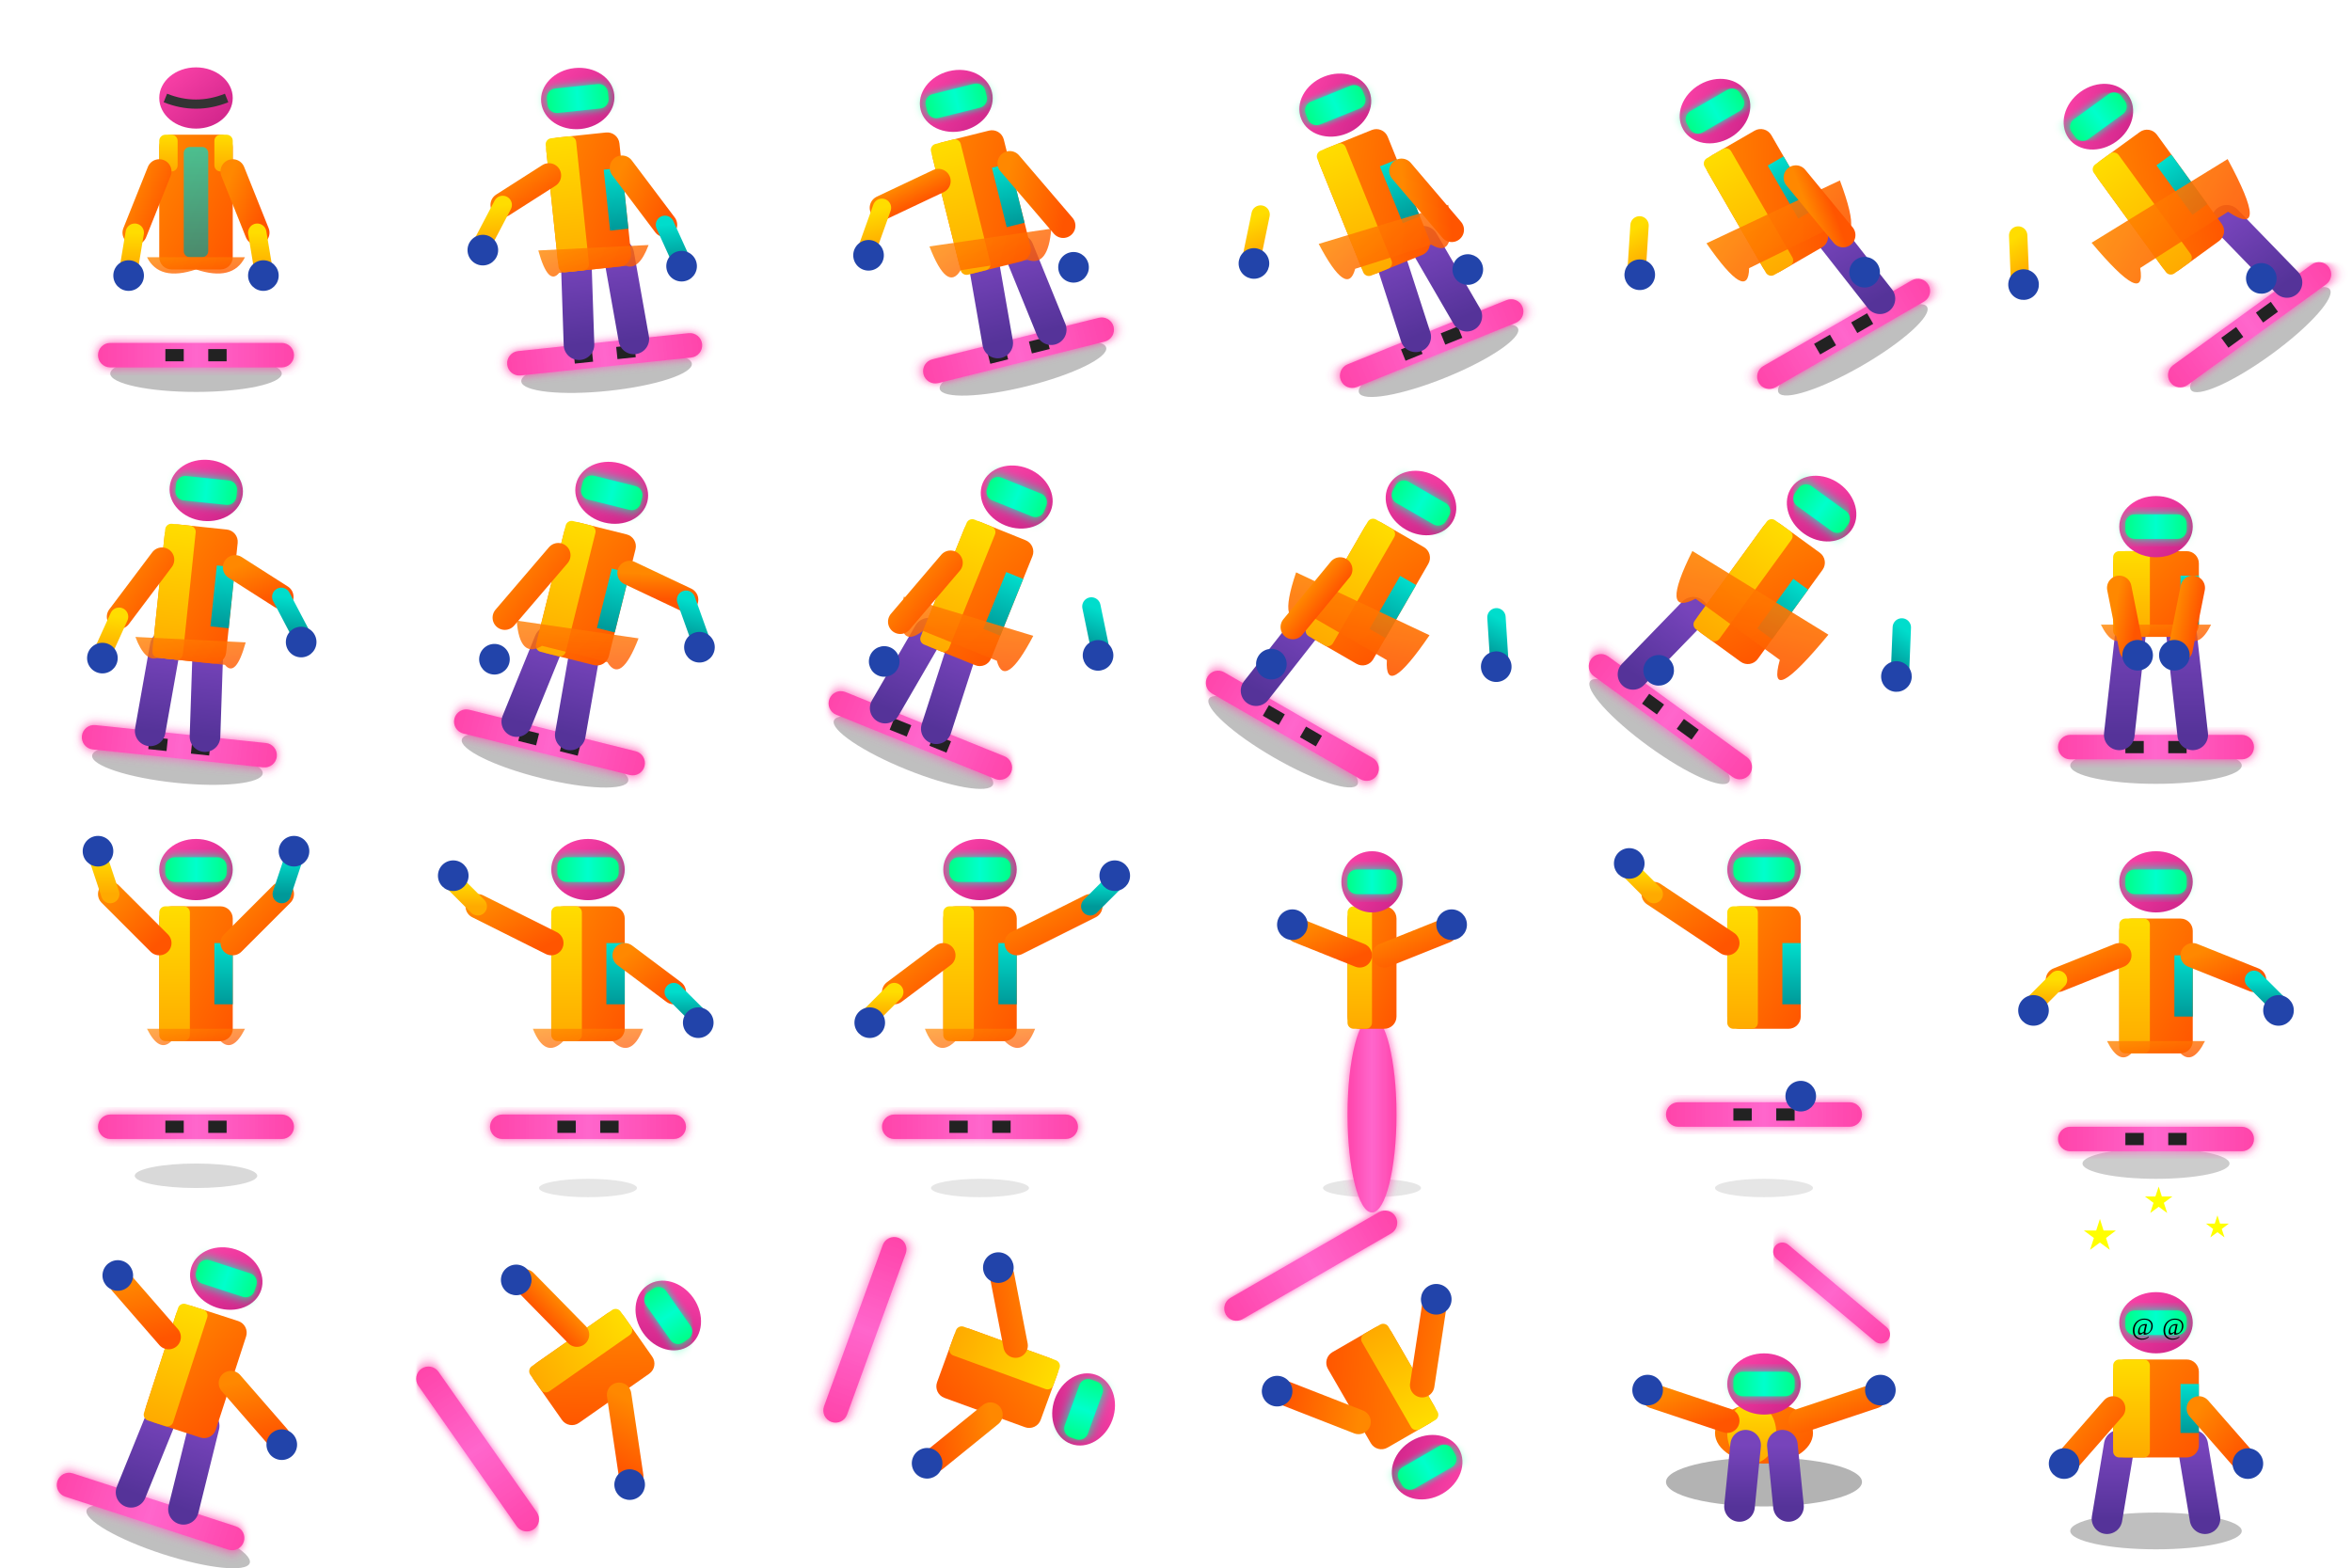
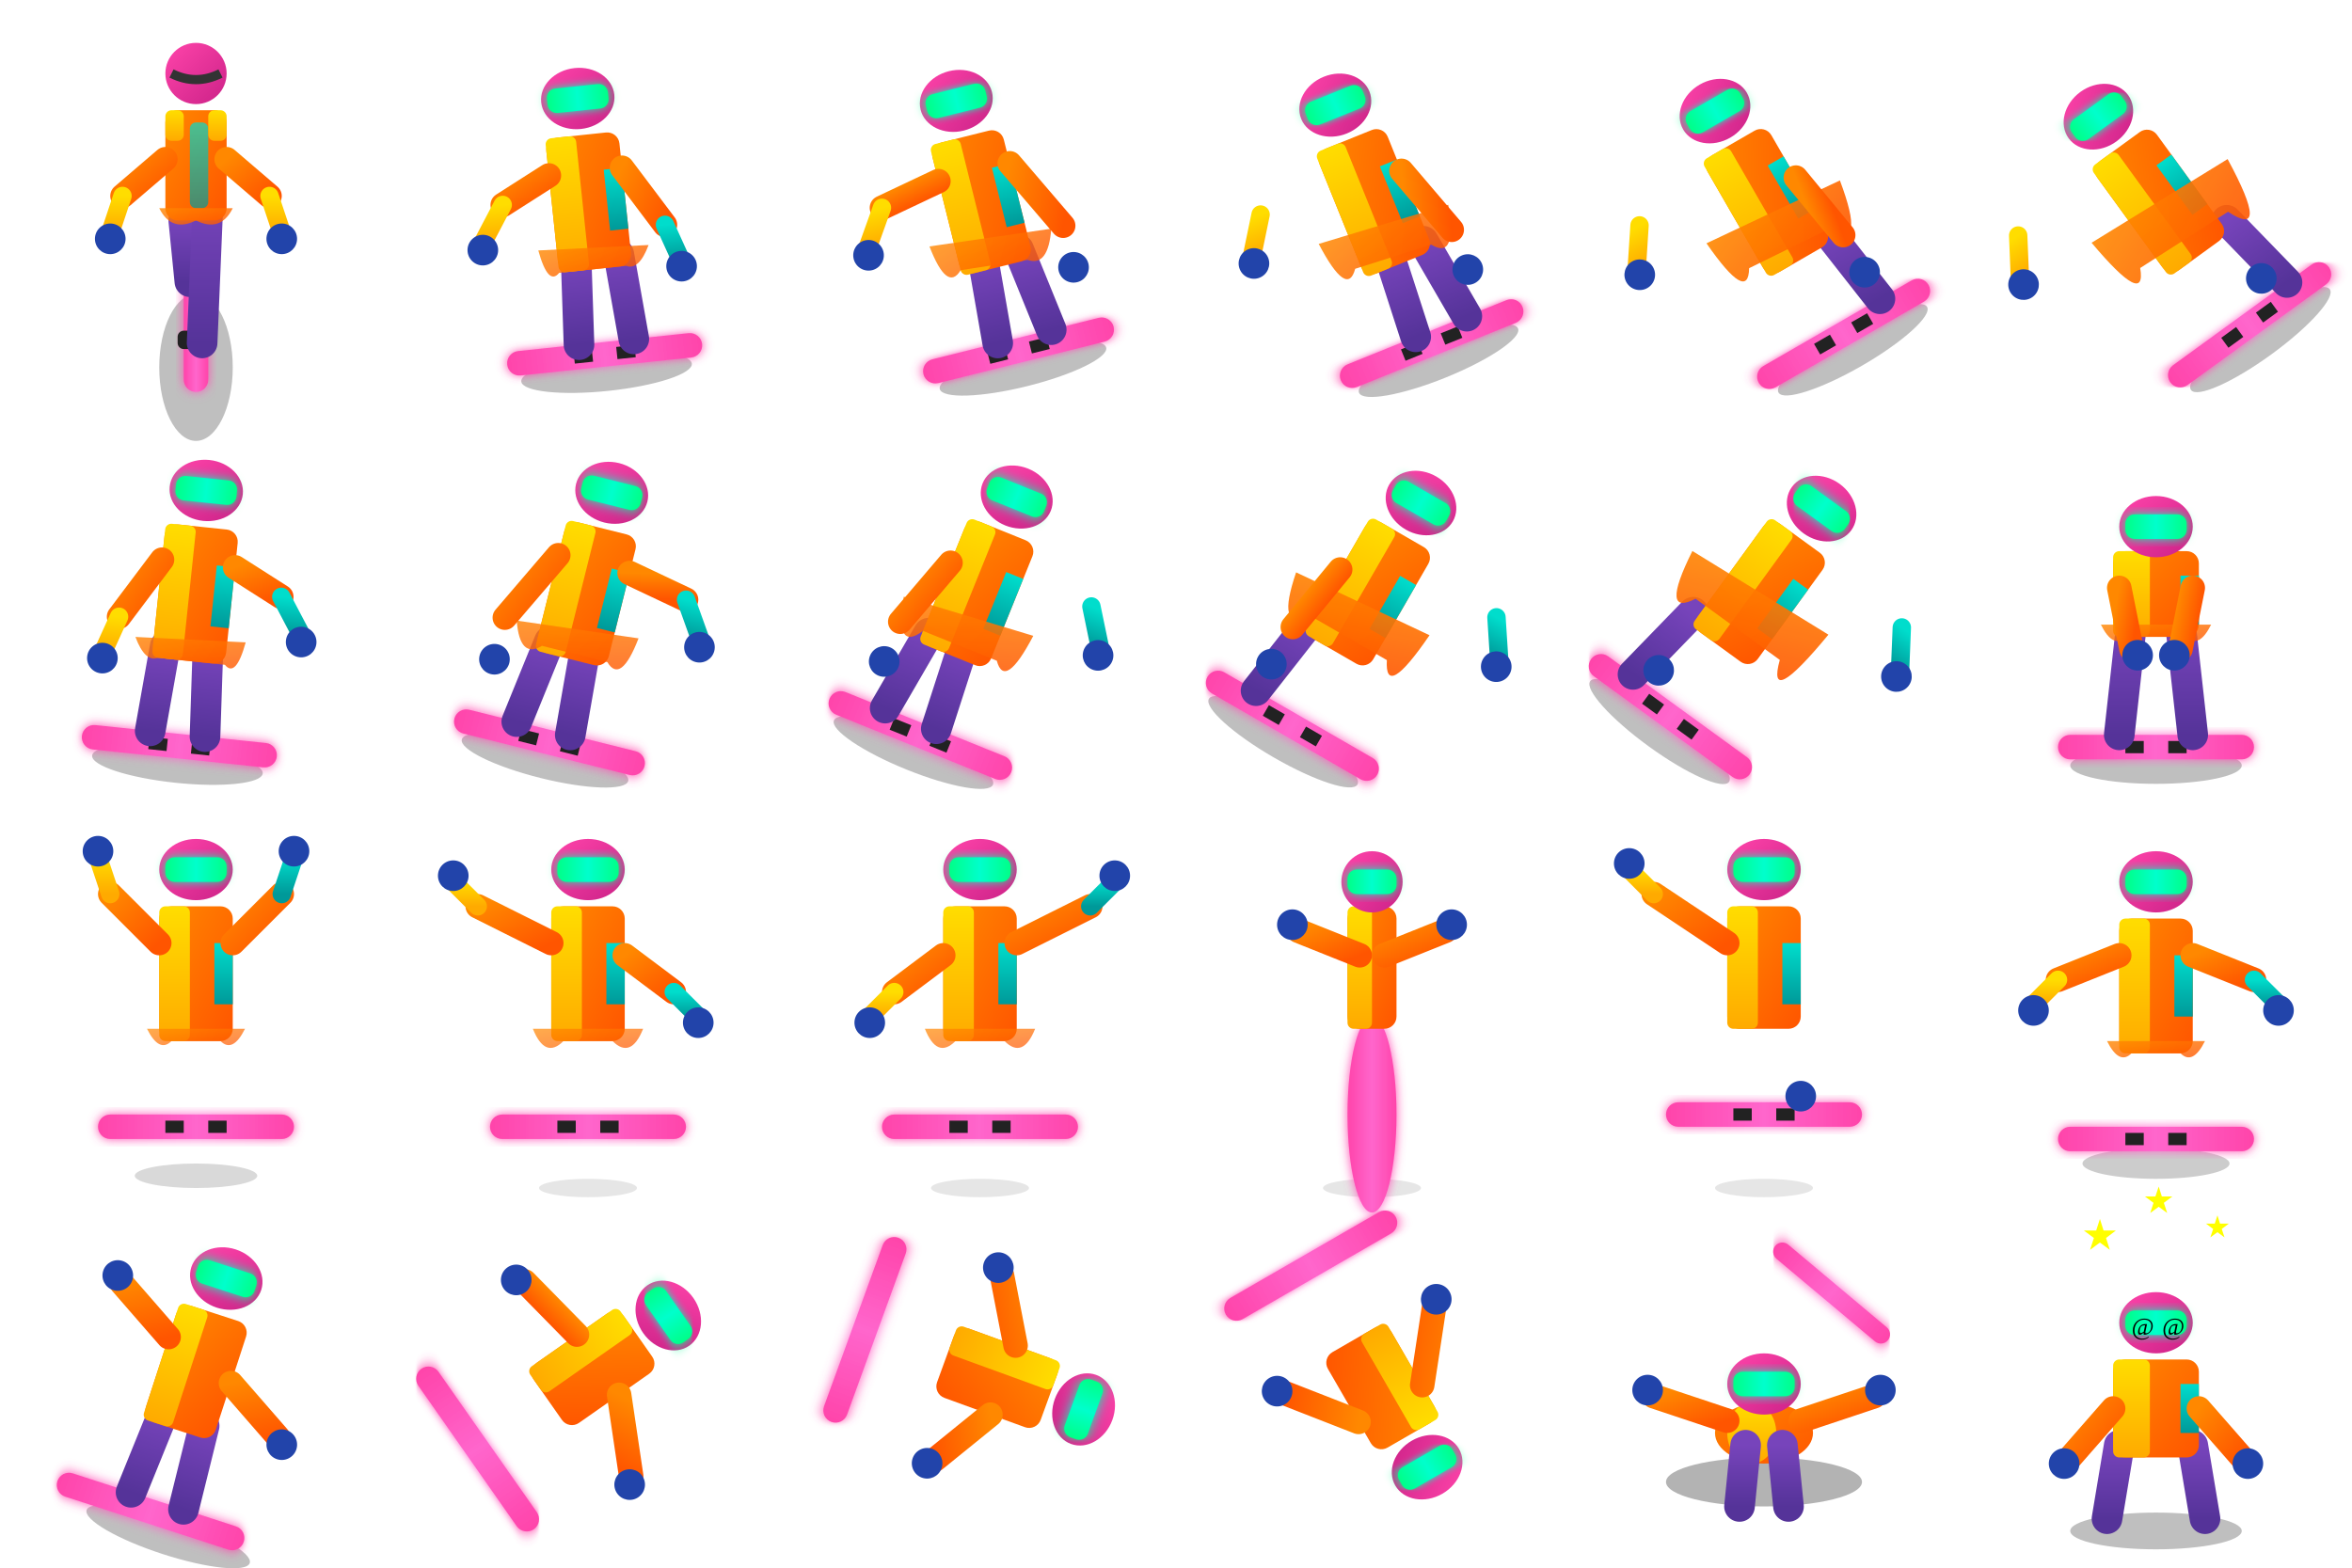
<svg xmlns="http://www.w3.org/2000/svg" width="384" height="256" viewBox="0 0 384 256">
  <defs>
    <linearGradient id="jacketMain" x1="0%" y1="0%" x2="100%" y2="100%">
      <stop offset="0%" style="stop-color:#ff8800" />
      <stop offset="100%" style="stop-color:#ff5500" />
    </linearGradient>
    <linearGradient id="jacketYellow" x1="0%" y1="0%" x2="0%" y2="100%">
      <stop offset="0%" style="stop-color:#ffdd00" />
      <stop offset="100%" style="stop-color:#ffaa00" />
    </linearGradient>
    <linearGradient id="jacketTeal" x1="0%" y1="0%" x2="0%" y2="100%">
      <stop offset="0%" style="stop-color:#00ddcc" />
      <stop offset="100%" style="stop-color:#009999" />
    </linearGradient>
    <linearGradient id="pantsGrad" x1="0%" y1="0%" x2="0%" y2="100%">
      <stop offset="0%" style="stop-color:#7744bb" />
      <stop offset="100%" style="stop-color:#553399" />
    </linearGradient>
    <linearGradient id="helmetGrad" x1="0%" y1="0%" x2="100%" y2="100%">
      <stop offset="0%" style="stop-color:#ff44aa" />
      <stop offset="100%" style="stop-color:#cc2288" />
    </linearGradient>
    <linearGradient id="goggleGrad" x1="0%" y1="0%" x2="100%" y2="0%">
      <stop offset="0%" style="stop-color:#00ff88" />
      <stop offset="50%" style="stop-color:#00ffcc" />
      <stop offset="100%" style="stop-color:#00ff88" />
    </linearGradient>
    <linearGradient id="boardGrad" x1="0%" y1="0%" x2="100%" y2="0%">
      <stop offset="0%" style="stop-color:#ff44aa" />
      <stop offset="50%" style="stop-color:#ff66cc" />
      <stop offset="100%" style="stop-color:#ff44aa" />
    </linearGradient>
    <filter id="glow" x="-30%" y="-30%" width="160%" height="160%">
      <feGaussianBlur stdDeviation="0.8" result="coloredBlur" />
      <feMerge>
        <feMergeNode in="coloredBlur" />
        <feMergeNode in="SourceGraphic" />
      </feMerge>
    </filter>
  </defs>
  <g transform="translate(32, 32)">
-     <ellipse cx="0" cy="29" rx="14" ry="3" fill="rgba(0,0,0,0.25)" />
-     <rect x="-16" y="24" width="32" height="4" rx="2" fill="url(#boardGrad)" filter="url(#glow)" />
-     <rect x="-5" y="25" width="3" height="2" fill="#222" />
-     <rect x="2" y="25" width="3" height="2" fill="#222" />
-     <path d="M-4,10 L-4,24" stroke="url(#pantsGrad)" stroke-width="5" stroke-linecap="round" />
-     <path d="M4,10 L4,24" stroke="url(#pantsGrad)" stroke-width="5" stroke-linecap="round" />
-     <rect x="-6" y="-10" width="12" height="22" rx="2" fill="url(#jacketMain)" />
-     <rect x="-2" y="-8" width="4" height="18" rx="1" fill="url(#jacketTeal)" opacity="0.7" />
-     <rect x="-6" y="-10" width="3" height="6" rx="1" fill="url(#jacketYellow)" />
-     <rect x="3" y="-10" width="3" height="6" rx="1" fill="url(#jacketYellow)" />
-     <path d="M-8,10 Q-6,14 0,12 Q6,14 8,10" fill="url(#jacketMain)" opacity="0.8" />
-     <path d="M-6,-4 L-10,6" stroke="url(#jacketMain)" stroke-width="4" stroke-linecap="round" />
-     <path d="M-10,6 L-11,12" stroke="url(#jacketYellow)" stroke-width="3" stroke-linecap="round" />
-     <circle cx="-11" cy="13" r="2.5" fill="#2244aa" />
-     <path d="M6,-4 L10,6" stroke="url(#jacketMain)" stroke-width="4" stroke-linecap="round" />
-     <path d="M10,6 L11,12" stroke="url(#jacketYellow)" stroke-width="3" stroke-linecap="round" />
-     <circle cx="11" cy="13" r="2.5" fill="#2244aa" />
-     <ellipse cx="0" cy="-16" rx="6" ry="5" fill="url(#helmetGrad)" />
-     <path d="M-5,-16 Q0,-14 5,-16" stroke="#333" stroke-width="1.5" fill="none" />
+     <ellipse cx="0" cy="28" rx="6" ry="12" fill="rgba(0,0,0,0.25)" />
+     <rect x="-2" y="8" width="4" height="24" rx="2" fill="url(#boardGrad)" filter="url(#glow)" />
+     <rect x="-3" y="12" width="6" height="3" rx="1" fill="#222" />
+     <rect x="-3" y="22" width="6" height="3" rx="1" fill="#222" />
+     <path d="M-2,4 L-1,14" stroke="url(#pantsGrad)" stroke-width="5" stroke-linecap="round" />
+     <path d="M2,0 L1,24" stroke="url(#pantsGrad)" stroke-width="5" stroke-linecap="round" />
+     <rect x="-5" y="-14" width="10" height="18" rx="2" fill="url(#jacketMain)" />
+     <rect x="-1" y="-12" width="3" height="14" rx="1" fill="url(#jacketTeal)" opacity="0.7" />
+     <rect x="-5" y="-14" width="3" height="5" rx="1" fill="url(#jacketYellow)" />
+     <rect x="2" y="-14" width="3" height="5" rx="1" fill="url(#jacketYellow)" />
+     <path d="M-6,2 Q-4,6 0,4 Q4,6 6,2" fill="url(#jacketMain)" opacity="0.8" />
+     <path d="M-5,-6 L-12,0" stroke="url(#jacketMain)" stroke-width="4" stroke-linecap="round" />
+     <path d="M-12,0 L-14,6" stroke="url(#jacketYellow)" stroke-width="3" stroke-linecap="round" />
+     <circle cx="-14" cy="7" r="2.5" fill="#2244aa" />
+     <path d="M5,-6 L12,0" stroke="url(#jacketMain)" stroke-width="4" stroke-linecap="round" />
+     <path d="M12,0 L14,6" stroke="url(#jacketYellow)" stroke-width="3" stroke-linecap="round" />
+     <circle cx="14" cy="7" r="2.5" fill="#2244aa" />
+     <ellipse cx="0" cy="-20" rx="5" ry="5" fill="url(#helmetGrad)" />
+     <path d="M-4,-20 Q0,-18 4,-20" stroke="#333" stroke-width="1.5" fill="none" />
  </g>
  <g transform="translate(96, 32) rotate(-6)">
    <ellipse cx="0" cy="29" rx="14" ry="3" fill="rgba(0,0,0,0.25)" />
    <rect x="-16" y="24" width="32" height="4" rx="2" fill="url(#boardGrad)" filter="url(#glow)" />
    <rect x="-5" y="25" width="3" height="2" fill="#222" />
    <rect x="2" y="25" width="3" height="2" fill="#222" />
    <path d="M-3,10 L-4,24" stroke="url(#pantsGrad)" stroke-width="5" stroke-linecap="round" />
    <path d="M4,10 L5,24" stroke="url(#pantsGrad)" stroke-width="5" stroke-linecap="round" />
    <rect x="-6" y="-10" width="12" height="22" rx="2" fill="url(#jacketMain)" />
    <rect x="-6" y="-10" width="5" height="22" rx="1" fill="url(#jacketYellow)" />
    <rect x="3" y="-4" width="3" height="10" fill="url(#jacketTeal)" />
    <path d="M-9,8 Q-8,14 -6,12 L5,12 Q7,13 9,9" fill="url(#jacketMain)" opacity="0.8" />
    <path d="M-6,-4 L-14,0" stroke="url(#jacketMain)" stroke-width="4" stroke-linecap="round" />
    <path d="M-14,0 L-18,6" stroke="url(#jacketYellow)" stroke-width="3" stroke-linecap="round" />
    <circle cx="-18" cy="7" r="2.5" fill="#2244aa" />
    <path d="M6,-4 L12,6" stroke="url(#jacketMain)" stroke-width="4" stroke-linecap="round" />
    <path d="M12,6 L14,12" stroke="url(#jacketTeal)" stroke-width="3" stroke-linecap="round" />
    <circle cx="14" cy="13" r="2.5" fill="#2244aa" />
    <ellipse cx="0" cy="-16" rx="6" ry="5" fill="url(#helmetGrad)" />
    <rect x="-5" y="-18" width="10" height="4" rx="1.5" fill="url(#goggleGrad)" filter="url(#glow)" />
  </g>
  <g transform="translate(160, 32) rotate(-14)">
    <ellipse cx="0" cy="29" rx="14" ry="3" fill="rgba(0,0,0,0.25)" />
    <rect x="-16" y="24" width="32" height="4" rx="2" fill="url(#boardGrad)" filter="url(#glow)" />
    <rect x="-5" y="25" width="3" height="2" fill="#222" />
    <rect x="2" y="25" width="3" height="2" fill="#222" />
    <path d="M-2,10 L-3,24" stroke="url(#pantsGrad)" stroke-width="5" stroke-linecap="round" />
    <path d="M4,10 L6,24" stroke="url(#pantsGrad)" stroke-width="5" stroke-linecap="round" />
    <rect x="-6" y="-10" width="12" height="22" rx="2" fill="url(#jacketMain)" />
    <rect x="-6" y="-10" width="5" height="22" rx="1" fill="url(#jacketYellow)" />
    <rect x="3" y="-4" width="3" height="10" fill="url(#jacketTeal)" />
    <path d="M-10,6 Q-9,14 -6,11 L5,12 Q8,14 10,8" fill="url(#jacketMain)" opacity="0.8" />
    <path d="M-6,-4 L-16,-2" stroke="url(#jacketMain)" stroke-width="4" stroke-linecap="round" />
    <path d="M-16,-2 L-20,4" stroke="url(#jacketYellow)" stroke-width="3" stroke-linecap="round" />
    <circle cx="-20" cy="5" r="2.5" fill="#2244aa" />
    <path d="M6,-4 L12,8" stroke="url(#jacketMain)" stroke-width="4" stroke-linecap="round" />
    <path d="M12,8 L12,14" stroke="url(#jacketTeal)" stroke-width="3" stroke-linecap="round" />
    <circle cx="12" cy="15" r="2.5" fill="#2244aa" />
    <ellipse cx="0" cy="-16" rx="6" ry="5" fill="url(#helmetGrad)" />
    <rect x="-5" y="-18" width="10" height="4" rx="1.5" fill="url(#goggleGrad)" filter="url(#glow)" />
  </g>
  <g transform="translate(224, 32) rotate(-22)">
    <ellipse cx="0" cy="29" rx="14" ry="3" fill="rgba(0,0,0,0.25)" />
    <rect x="-16" y="24" width="32" height="4" rx="2" fill="url(#boardGrad)" filter="url(#glow)" />
    <rect x="-5" y="25" width="3" height="2" fill="#222" />
    <rect x="2" y="25" width="3" height="2" fill="#222" />
    <path d="M-1,10 L-2,24" stroke="url(#pantsGrad)" stroke-width="5" stroke-linecap="round" />
    <path d="M5,10 L7,24" stroke="url(#pantsGrad)" stroke-width="5" stroke-linecap="round" />
    <rect x="-6" y="-10" width="12" height="22" rx="2" fill="url(#jacketMain)" />
    <rect x="-6" y="-10" width="5" height="22" rx="1" fill="url(#jacketYellow)" />
    <rect x="3" y="-4" width="3" height="10" fill="url(#jacketTeal)" />
    <path d="M-11,4 Q-10,14 -7,10 L6,11 Q9,15 11,6" fill="url(#jacketMain)" opacity="0.85" />
    <path d="M-6,-4 L-18,-4" stroke="url(#jacketMain)" stroke-width="4" stroke-linecap="round" />
    <path d="M-18,-4 L-22,2" stroke="url(#jacketYellow)" stroke-width="3" stroke-linecap="round" />
    <circle cx="-22" cy="3" r="2.5" fill="#2244aa" />
    <path d="M6,-2 L10,10" stroke="url(#jacketMain)" stroke-width="4" stroke-linecap="round" />
    <path d="M10,10 L10,16" stroke="url(#jacketTeal)" stroke-width="3" stroke-linecap="round" />
    <circle cx="10" cy="17" r="2.5" fill="#2244aa" />
    <ellipse cx="0" cy="-16" rx="6" ry="5" fill="url(#helmetGrad)" />
    <rect x="-5" y="-18" width="10" height="4" rx="1.5" fill="url(#goggleGrad)" filter="url(#glow)" />
    <circle cx="18" cy="18" r="2" fill="rgba(255,255,255,0.7)" />
    <circle cx="21" cy="14" r="1.5" fill="rgba(255,255,255,0.5)" />
  </g>
  <g transform="translate(288, 32) rotate(-30)">
    <ellipse cx="0" cy="29" rx="14" ry="3" fill="rgba(0,0,0,0.25)" />
    <rect x="-16" y="24" width="32" height="4" rx="2" fill="url(#boardGrad)" filter="url(#glow)" />
    <rect x="-5" y="25" width="3" height="2" fill="#222" />
    <rect x="2" y="25" width="3" height="2" fill="#222" />
    <path d="M0,10 L0,24" stroke="url(#pantsGrad)" stroke-width="5" stroke-linecap="round" />
    <path d="M6,10 L8,24" stroke="url(#pantsGrad)" stroke-width="5" stroke-linecap="round" />
    <rect x="-6" y="-10" width="12" height="22" rx="2" fill="url(#jacketMain)" />
    <rect x="-6" y="-10" width="5" height="22" rx="1" fill="url(#jacketYellow)" />
    <rect x="3" y="-4" width="3" height="10" fill="url(#jacketTeal)" />
    <path d="M-12,2 Q-11,14 -8,9 L7,10 Q10,16 12,4" fill="url(#jacketMain)" opacity="0.9" />
    <path d="M-6,-6 L-20,-6" stroke="url(#jacketMain)" stroke-width="4" stroke-linecap="round" />
    <path d="M-20,-6 L-24,0" stroke="url(#jacketYellow)" stroke-width="3" stroke-linecap="round" />
    <circle cx="-24" cy="1" r="2.5" fill="#2244aa" />
    <path d="M6,0 L8,12" stroke="url(#jacketMain)" stroke-width="4" stroke-linecap="round" />
    <path d="M8,12 L8,18" stroke="url(#jacketTeal)" stroke-width="3" stroke-linecap="round" />
    <circle cx="8" cy="19" r="2.5" fill="#2244aa" />
    <ellipse cx="0" cy="-16" rx="6" ry="5" fill="url(#helmetGrad)" />
    <rect x="-5" y="-18" width="10" height="4" rx="1.5" fill="url(#goggleGrad)" filter="url(#glow)" />
    <circle cx="20" cy="16" r="2.5" fill="rgba(255,255,255,0.8)" />
    <circle cx="24" cy="12" r="2" fill="rgba(255,255,255,0.6)" />
    <circle cx="22" cy="8" r="1.5" fill="rgba(255,255,255,0.4)" />
  </g>
  <g transform="translate(352, 32) rotate(-36)">
    <ellipse cx="0" cy="29" rx="14" ry="3" fill="rgba(0,0,0,0.25)" />
    <rect x="-16" y="24" width="32" height="4" rx="2" fill="url(#boardGrad)" filter="url(#glow)" />
    <rect x="-5" y="25" width="3" height="2" fill="#222" />
    <rect x="2" y="25" width="3" height="2" fill="#222" />
    <path d="M1,10 L1,24" stroke="url(#pantsGrad)" stroke-width="5" stroke-linecap="round" />
    <path d="M7,10 L9,24" stroke="url(#pantsGrad)" stroke-width="5" stroke-linecap="round" />
    <rect x="-6" y="-10" width="12" height="22" rx="2" fill="url(#jacketMain)" />
    <rect x="-6" y="-10" width="5" height="22" rx="1" fill="url(#jacketYellow)" />
    <rect x="3" y="-4" width="3" height="10" fill="url(#jacketTeal)" />
    <path d="M-13,0 Q-12,14 -9,8 L8,9 Q11,17 13,2" fill="url(#jacketMain)" opacity="0.9" />
    <path d="M-6,-8 L-22,-8" stroke="url(#jacketMain)" stroke-width="4" stroke-linecap="round" />
    <path d="M-22,-8 L-26,-2" stroke="url(#jacketYellow)" stroke-width="3" stroke-linecap="round" />
    <circle cx="-26" cy="-1" r="2.5" fill="#2244aa" />
    <path d="M6,2 L6,14" stroke="url(#jacketMain)" stroke-width="4" stroke-linecap="round" />
    <path d="M6,14 L6,20" stroke="url(#jacketTeal)" stroke-width="3" stroke-linecap="round" />
    <circle cx="6" cy="21" r="2.5" fill="#2244aa" />
    <ellipse cx="0" cy="-16" rx="6" ry="5" fill="url(#helmetGrad)" />
    <rect x="-5" y="-18" width="10" height="4" rx="1.5" fill="url(#goggleGrad)" filter="url(#glow)" />
    <circle cx="22" cy="14" r="3" fill="rgba(255,255,255,0.9)" />
    <circle cx="26" cy="10" r="2.5" fill="rgba(255,255,255,0.7)" />
    <circle cx="24" cy="6" r="2" fill="rgba(255,255,255,0.5)" />
  </g>
  <g transform="translate(32, 96) rotate(6)">
    <ellipse cx="0" cy="29" rx="14" ry="3" fill="rgba(0,0,0,0.25)" />
    <rect x="-16" y="24" width="32" height="4" rx="2" fill="url(#boardGrad)" filter="url(#glow)" />
    <rect x="-5" y="25" width="3" height="2" fill="#222" />
    <rect x="2" y="25" width="3" height="2" fill="#222" />
    <path d="M-4,10 L-5,24" stroke="url(#pantsGrad)" stroke-width="5" stroke-linecap="round" />
    <path d="M3,10 L4,24" stroke="url(#pantsGrad)" stroke-width="5" stroke-linecap="round" />
    <rect x="-6" y="-10" width="12" height="22" rx="2" fill="url(#jacketMain)" />
    <rect x="-6" y="-10" width="5" height="22" rx="1" fill="url(#jacketYellow)" />
    <rect x="3" y="-4" width="3" height="10" fill="url(#jacketTeal)" />
    <path d="M-9,9 Q-7,13 -5,12 L6,12 Q8,14 9,8" fill="url(#jacketMain)" opacity="0.8" />
    <path d="M-6,-4 L-12,6" stroke="url(#jacketMain)" stroke-width="4" stroke-linecap="round" />
    <path d="M-12,6 L-14,12" stroke="url(#jacketYellow)" stroke-width="3" stroke-linecap="round" />
    <circle cx="-14" cy="13" r="2.5" fill="#2244aa" />
    <path d="M6,-4 L14,0" stroke="url(#jacketMain)" stroke-width="4" stroke-linecap="round" />
    <path d="M14,0 L18,6" stroke="url(#jacketTeal)" stroke-width="3" stroke-linecap="round" />
    <circle cx="18" cy="7" r="2.5" fill="#2244aa" />
    <ellipse cx="0" cy="-16" rx="6" ry="5" fill="url(#helmetGrad)" />
    <rect x="-5" y="-18" width="10" height="4" rx="1.5" fill="url(#goggleGrad)" filter="url(#glow)" />
  </g>
  <g transform="translate(96, 96) rotate(14)">
    <ellipse cx="0" cy="29" rx="14" ry="3" fill="rgba(0,0,0,0.25)" />
    <rect x="-16" y="24" width="32" height="4" rx="2" fill="url(#boardGrad)" filter="url(#glow)" />
    <rect x="-5" y="25" width="3" height="2" fill="#222" />
    <rect x="2" y="25" width="3" height="2" fill="#222" />
    <path d="M-4,10 L-6,24" stroke="url(#pantsGrad)" stroke-width="5" stroke-linecap="round" />
    <path d="M2,10 L3,24" stroke="url(#pantsGrad)" stroke-width="5" stroke-linecap="round" />
    <rect x="-6" y="-10" width="12" height="22" rx="2" fill="url(#jacketMain)" />
    <rect x="-6" y="-10" width="5" height="22" rx="1" fill="url(#jacketYellow)" />
    <rect x="3" y="-4" width="3" height="10" fill="url(#jacketTeal)" />
    <path d="M-10,8 Q-8,14 -5,11 L6,11 Q9,14 10,6" fill="url(#jacketMain)" opacity="0.8" />
    <path d="M-6,-4 L-12,8" stroke="url(#jacketMain)" stroke-width="4" stroke-linecap="round" />
    <path d="M-12,8 L-12,14" stroke="url(#jacketYellow)" stroke-width="3" stroke-linecap="round" />
    <circle cx="-12" cy="15" r="2.5" fill="#2244aa" />
    <path d="M6,-4 L16,-2" stroke="url(#jacketMain)" stroke-width="4" stroke-linecap="round" />
    <path d="M16,-2 L20,4" stroke="url(#jacketTeal)" stroke-width="3" stroke-linecap="round" />
    <circle cx="20" cy="5" r="2.5" fill="#2244aa" />
    <ellipse cx="0" cy="-16" rx="6" ry="5" fill="url(#helmetGrad)" />
    <rect x="-5" y="-18" width="10" height="4" rx="1.5" fill="url(#goggleGrad)" filter="url(#glow)" />
  </g>
  <g transform="translate(160, 96) rotate(22)">
    <ellipse cx="0" cy="29" rx="14" ry="3" fill="rgba(0,0,0,0.25)" />
    <rect x="-16" y="24" width="32" height="4" rx="2" fill="url(#boardGrad)" filter="url(#glow)" />
    <rect x="-5" y="25" width="3" height="2" fill="#222" />
    <rect x="2" y="25" width="3" height="2" fill="#222" />
    <path d="M-5,10 L-7,24" stroke="url(#pantsGrad)" stroke-width="5" stroke-linecap="round" />
    <path d="M1,10 L2,24" stroke="url(#pantsGrad)" stroke-width="5" stroke-linecap="round" />
    <rect x="-6" y="-10" width="12" height="22" rx="2" fill="url(#jacketMain)" />
    <rect x="-6" y="-10" width="5" height="22" rx="1" fill="url(#jacketYellow)" />
    <rect x="3" y="-4" width="3" height="10" fill="url(#jacketTeal)" />
    <path d="M-11,6 Q-9,15 -6,10 L7,10 Q10,14 11,4" fill="url(#jacketMain)" opacity="0.85" />
    <path d="M-6,-2 L-10,10" stroke="url(#jacketMain)" stroke-width="4" stroke-linecap="round" />
    <path d="M-10,10 L-10,16" stroke="url(#jacketYellow)" stroke-width="3" stroke-linecap="round" />
    <circle cx="-10" cy="17" r="2.5" fill="#2244aa" />
    <path d="M6,-4 L18,-4" stroke="url(#jacketMain)" stroke-width="4" stroke-linecap="round" />
    <path d="M18,-4 L22,2" stroke="url(#jacketTeal)" stroke-width="3" stroke-linecap="round" />
    <circle cx="22" cy="3" r="2.5" fill="#2244aa" />
    <ellipse cx="0" cy="-16" rx="6" ry="5" fill="url(#helmetGrad)" />
    <rect x="-5" y="-18" width="10" height="4" rx="1.5" fill="url(#goggleGrad)" filter="url(#glow)" />
    <circle cx="-18" cy="18" r="2" fill="rgba(255,255,255,0.7)" />
    <circle cx="-21" cy="14" r="1.5" fill="rgba(255,255,255,0.5)" />
  </g>
  <g transform="translate(224, 96) rotate(30)">
    <ellipse cx="0" cy="29" rx="14" ry="3" fill="rgba(0,0,0,0.25)" />
    <rect x="-16" y="24" width="32" height="4" rx="2" fill="url(#boardGrad)" filter="url(#glow)" />
    <rect x="-5" y="25" width="3" height="2" fill="#222" />
    <rect x="2" y="25" width="3" height="2" fill="#222" />
    <path d="M-6,10 L-8,24" stroke="url(#pantsGrad)" stroke-width="5" stroke-linecap="round" />
    <path d="M0,10 L0,24" stroke="url(#pantsGrad)" stroke-width="5" stroke-linecap="round" />
    <rect x="-6" y="-10" width="12" height="22" rx="2" fill="url(#jacketMain)" />
    <rect x="-6" y="-10" width="5" height="22" rx="1" fill="url(#jacketYellow)" />
    <rect x="3" y="-4" width="3" height="10" fill="url(#jacketTeal)" />
    <path d="M-12,4 Q-10,14 -7,9 L8,9 Q11,15 12,2" fill="url(#jacketMain)" opacity="0.9" />
    <path d="M-6,0 L-8,12" stroke="url(#jacketMain)" stroke-width="4" stroke-linecap="round" />
    <path d="M-8,12 L-8,18" stroke="url(#jacketYellow)" stroke-width="3" stroke-linecap="round" />
    <circle cx="-8" cy="19" r="2.5" fill="#2244aa" />
    <path d="M6,-6 L20,-6" stroke="url(#jacketMain)" stroke-width="4" stroke-linecap="round" />
    <path d="M20,-6 L24,0" stroke="url(#jacketTeal)" stroke-width="3" stroke-linecap="round" />
    <circle cx="24" cy="1" r="2.5" fill="#2244aa" />
    <ellipse cx="0" cy="-16" rx="6" ry="5" fill="url(#helmetGrad)" />
    <rect x="-5" y="-18" width="10" height="4" rx="1.5" fill="url(#goggleGrad)" filter="url(#glow)" />
    <circle cx="-20" cy="16" r="2.5" fill="rgba(255,255,255,0.8)" />
    <circle cx="-24" cy="12" r="2" fill="rgba(255,255,255,0.6)" />
  </g>
  <g transform="translate(288, 96) rotate(36)">
    <ellipse cx="0" cy="29" rx="14" ry="3" fill="rgba(0,0,0,0.25)" />
    <rect x="-16" y="24" width="32" height="4" rx="2" fill="url(#boardGrad)" filter="url(#glow)" />
    <rect x="-5" y="25" width="3" height="2" fill="#222" />
    <rect x="2" y="25" width="3" height="2" fill="#222" />
    <path d="M-7,10 L-9,24" stroke="url(#pantsGrad)" stroke-width="5" stroke-linecap="round" />
    <path d="M-1,10 L-1,24" stroke="url(#pantsGrad)" stroke-width="5" stroke-linecap="round" />
    <rect x="-6" y="-10" width="12" height="22" rx="2" fill="url(#jacketMain)" />
    <rect x="-6" y="-10" width="5" height="22" rx="1" fill="url(#jacketYellow)" />
    <rect x="3" y="-4" width="3" height="10" fill="url(#jacketTeal)" />
    <path d="M-13,2 Q-11,14 -8,8 L9,8 Q12,16 13,0" fill="url(#jacketMain)" opacity="0.9" />
    <path d="M-6,2 L-6,14" stroke="url(#jacketMain)" stroke-width="4" stroke-linecap="round" />
    <path d="M-6,14 L-6,20" stroke="url(#jacketYellow)" stroke-width="3" stroke-linecap="round" />
    <circle cx="-6" cy="21" r="2.5" fill="#2244aa" />
    <path d="M6,-8 L22,-8" stroke="url(#jacketMain)" stroke-width="4" stroke-linecap="round" />
    <path d="M22,-8 L26,-2" stroke="url(#jacketTeal)" stroke-width="3" stroke-linecap="round" />
    <circle cx="26" cy="-1" r="2.5" fill="#2244aa" />
    <ellipse cx="0" cy="-16" rx="6" ry="5" fill="url(#helmetGrad)" />
    <rect x="-5" y="-18" width="10" height="4" rx="1.5" fill="url(#goggleGrad)" filter="url(#glow)" />
    <circle cx="-22" cy="14" r="3" fill="rgba(255,255,255,0.9)" />
    <circle cx="-26" cy="10" r="2.5" fill="rgba(255,255,255,0.7)" />
  </g>
  <g transform="translate(352, 96)">
    <ellipse cx="0" cy="29" rx="14" ry="3" fill="rgba(0,0,0,0.25)" />
    <rect x="-16" y="24" width="32" height="4" rx="2" fill="url(#boardGrad)" filter="url(#glow)" />
    <rect x="-5" y="25" width="3" height="2" fill="#222" />
    <rect x="2" y="25" width="3" height="2" fill="#222" />
    <path d="M-4,6 L-6,24" stroke="url(#pantsGrad)" stroke-width="5" stroke-linecap="round" />
    <path d="M4,6 L6,24" stroke="url(#pantsGrad)" stroke-width="5" stroke-linecap="round" />
    <rect x="-7" y="-6" width="14" height="14" rx="2" fill="url(#jacketMain)" />
    <rect x="-7" y="-6" width="6" height="14" rx="1" fill="url(#jacketYellow)" />
    <rect x="4" y="-2" width="3" height="8" fill="url(#jacketTeal)" />
    <path d="M-9,6 Q-7,10 -5,8 L5,8 Q7,10 9,6" fill="url(#jacketMain)" opacity="0.8" />
    <path d="M-6,0 L-4,10" stroke="url(#jacketMain)" stroke-width="4" stroke-linecap="round" />
    <circle cx="-3" cy="11" r="2.5" fill="#2244aa" />
    <path d="M6,0 L4,10" stroke="url(#jacketMain)" stroke-width="4" stroke-linecap="round" />
    <circle cx="3" cy="11" r="2.5" fill="#2244aa" />
    <ellipse cx="0" cy="-10" rx="6" ry="5" fill="url(#helmetGrad)" />
    <rect x="-5" y="-12" width="10" height="4" rx="1.5" fill="url(#goggleGrad)" filter="url(#glow)" />
  </g>
  <g transform="translate(32, 160)">
    <ellipse cx="0" cy="32" rx="10" ry="2" fill="rgba(0,0,0,0.15)" />
    <rect x="-16" y="22" width="32" height="4" rx="2" fill="url(#boardGrad)" filter="url(#glow)" />
    <rect x="-5" y="23" width="3" height="2" fill="#222" />
    <rect x="2" y="23" width="3" height="2" fill="#222" />
    <path d="M-4,8 L-4,22" stroke="url(#pantsGrad)" stroke-width="5" stroke-linecap="round" />
    <path d="M4,8 L4,22" stroke="url(#pantsGrad)" stroke-width="5" stroke-linecap="round" />
    <rect x="-6" y="-12" width="12" height="22" rx="2" fill="url(#jacketMain)" />
    <rect x="-6" y="-12" width="5" height="22" rx="1" fill="url(#jacketYellow)" />
    <rect x="3" y="-6" width="3" height="10" fill="url(#jacketTeal)" />
    <path d="M-8,8 Q-6,12 -4,10 L4,10 Q6,12 8,8" fill="url(#jacketMain)" opacity="0.7" />
    <path d="M-6,-6 L-14,-14" stroke="url(#jacketMain)" stroke-width="4" stroke-linecap="round" />
    <path d="M-14,-14 L-16,-20" stroke="url(#jacketYellow)" stroke-width="3" stroke-linecap="round" />
    <circle cx="-16" cy="-21" r="2.5" fill="#2244aa" />
    <path d="M6,-6 L14,-14" stroke="url(#jacketMain)" stroke-width="4" stroke-linecap="round" />
    <path d="M14,-14 L16,-20" stroke="url(#jacketTeal)" stroke-width="3" stroke-linecap="round" />
    <circle cx="16" cy="-21" r="2.5" fill="#2244aa" />
    <ellipse cx="0" cy="-18" rx="6" ry="5" fill="url(#helmetGrad)" />
    <rect x="-5" y="-20" width="10" height="4" rx="1.5" fill="url(#goggleGrad)" filter="url(#glow)" />
  </g>
  <g transform="translate(96, 160)">
    <ellipse cx="0" cy="34" rx="8" ry="1.5" fill="rgba(0,0,0,0.1)" />
    <rect x="-16" y="22" width="32" height="4" rx="2" fill="url(#boardGrad)" filter="url(#glow)" />
    <rect x="-5" y="23" width="3" height="2" fill="#222" />
    <rect x="2" y="23" width="3" height="2" fill="#222" />
    <path d="M-4,8 L-4,22" stroke="url(#pantsGrad)" stroke-width="5" stroke-linecap="round" />
    <path d="M4,8 L4,22" stroke="url(#pantsGrad)" stroke-width="5" stroke-linecap="round" />
    <rect x="-6" y="-12" width="12" height="22" rx="2" fill="url(#jacketMain)" />
    <rect x="-6" y="-12" width="5" height="22" rx="1" fill="url(#jacketYellow)" />
    <rect x="3" y="-6" width="3" height="10" fill="url(#jacketTeal)" />
    <path d="M-9,8 Q-7,13 -4,10 L4,10 Q7,13 9,8" fill="url(#jacketMain)" opacity="0.7" />
    <path d="M-6,-6 L-18,-12" stroke="url(#jacketMain)" stroke-width="4" stroke-linecap="round" />
    <path d="M-18,-12 L-22,-16" stroke="url(#jacketYellow)" stroke-width="3" stroke-linecap="round" />
    <circle cx="-22" cy="-17" r="2.5" fill="#2244aa" />
    <path d="M6,-4 L14,2" stroke="url(#jacketMain)" stroke-width="4" stroke-linecap="round" />
    <path d="M14,2 L18,6" stroke="url(#jacketTeal)" stroke-width="3" stroke-linecap="round" />
    <circle cx="18" cy="7" r="2.5" fill="#2244aa" />
    <ellipse cx="0" cy="-18" rx="6" ry="5" fill="url(#helmetGrad)" />
    <rect x="-5" y="-20" width="10" height="4" rx="1.5" fill="url(#goggleGrad)" filter="url(#glow)" />
  </g>
  <g transform="translate(160, 160)">
    <ellipse cx="0" cy="34" rx="8" ry="1.5" fill="rgba(0,0,0,0.1)" />
    <rect x="-16" y="22" width="32" height="4" rx="2" fill="url(#boardGrad)" filter="url(#glow)" />
    <rect x="-5" y="23" width="3" height="2" fill="#222" />
    <rect x="2" y="23" width="3" height="2" fill="#222" />
    <path d="M-4,8 L-4,22" stroke="url(#pantsGrad)" stroke-width="5" stroke-linecap="round" />
    <path d="M4,8 L4,22" stroke="url(#pantsGrad)" stroke-width="5" stroke-linecap="round" />
    <rect x="-6" y="-12" width="12" height="22" rx="2" fill="url(#jacketMain)" />
    <rect x="-6" y="-12" width="5" height="22" rx="1" fill="url(#jacketYellow)" />
    <rect x="3" y="-6" width="3" height="10" fill="url(#jacketTeal)" />
    <path d="M-9,8 Q-7,13 -4,10 L4,10 Q7,13 9,8" fill="url(#jacketMain)" opacity="0.7" />
    <path d="M-6,-4 L-14,2" stroke="url(#jacketMain)" stroke-width="4" stroke-linecap="round" />
    <path d="M-14,2 L-18,6" stroke="url(#jacketYellow)" stroke-width="3" stroke-linecap="round" />
    <circle cx="-18" cy="7" r="2.5" fill="#2244aa" />
    <path d="M6,-6 L18,-12" stroke="url(#jacketMain)" stroke-width="4" stroke-linecap="round" />
    <path d="M18,-12 L22,-16" stroke="url(#jacketTeal)" stroke-width="3" stroke-linecap="round" />
    <circle cx="22" cy="-17" r="2.5" fill="#2244aa" />
    <ellipse cx="0" cy="-18" rx="6" ry="5" fill="url(#helmetGrad)" />
    <rect x="-5" y="-20" width="10" height="4" rx="1.5" fill="url(#goggleGrad)" filter="url(#glow)" />
  </g>
  <g transform="translate(224, 160)">
    <ellipse cx="0" cy="34" rx="8" ry="1.5" fill="rgba(0,0,0,0.1)" />
    <ellipse cx="0" cy="22" rx="4" ry="16" fill="url(#boardGrad)" filter="url(#glow)" />
    <path d="M0,6 L0,20" stroke="url(#pantsGrad)" stroke-width="6" stroke-linecap="round" />
    <rect x="-4" y="-12" width="8" height="20" rx="2" fill="url(#jacketMain)" />
    <rect x="-4" y="-12" width="4" height="20" rx="1" fill="url(#jacketYellow)" />
    <path d="M-2,-4 L-12,-8" stroke="url(#jacketMain)" stroke-width="4" stroke-linecap="round" />
    <circle cx="-13" cy="-9" r="2.5" fill="#2244aa" />
    <path d="M2,-4 L12,-8" stroke="url(#jacketMain)" stroke-width="4" stroke-linecap="round" />
    <circle cx="13" cy="-9" r="2.5" fill="#2244aa" />
    <ellipse cx="0" cy="-16" rx="5" ry="5" fill="url(#helmetGrad)" />
    <rect x="-4" y="-18" width="8" height="4" rx="1.5" fill="url(#goggleGrad)" filter="url(#glow)" />
  </g>
  <g transform="translate(288, 160)">
    <ellipse cx="0" cy="34" rx="8" ry="1.5" fill="rgba(0,0,0,0.1)" />
    <rect x="-16" y="20" width="32" height="4" rx="2" fill="url(#boardGrad)" filter="url(#glow)" />
    <rect x="-5" y="21" width="3" height="2" fill="#222" />
    <rect x="2" y="21" width="3" height="2" fill="#222" />
    <path d="M-3,6 L-3,20" stroke="url(#pantsGrad)" stroke-width="5" stroke-linecap="round" />
    <path d="M3,6 L3,20" stroke="url(#pantsGrad)" stroke-width="5" stroke-linecap="round" />
    <rect x="-6" y="-12" width="12" height="20" rx="2" fill="url(#jacketMain)" />
    <rect x="-6" y="-12" width="5" height="20" rx="1" fill="url(#jacketYellow)" />
    <rect x="3" y="-6" width="3" height="10" fill="url(#jacketTeal)" />
    <path d="M6,-2 L6,18" stroke="url(#jacketMain)" stroke-width="4" stroke-linecap="round" />
    <circle cx="6" cy="19" r="2.5" fill="#2244aa" />
    <path d="M-6,-6 L-18,-14" stroke="url(#jacketMain)" stroke-width="4" stroke-linecap="round" />
    <path d="M-18,-14 L-22,-18" stroke="url(#jacketYellow)" stroke-width="3" stroke-linecap="round" />
    <circle cx="-22" cy="-19" r="2.5" fill="#2244aa" />
    <ellipse cx="0" cy="-18" rx="6" ry="5" fill="url(#helmetGrad)" />
    <rect x="-5" y="-20" width="10" height="4" rx="1.5" fill="url(#goggleGrad)" filter="url(#glow)" />
  </g>
  <g transform="translate(352, 160)">
    <ellipse cx="0" cy="30" rx="12" ry="2.5" fill="rgba(0,0,0,0.2)" />
    <rect x="-16" y="24" width="32" height="4" rx="2" fill="url(#boardGrad)" filter="url(#glow)" />
    <rect x="-5" y="25" width="3" height="2" fill="#222" />
    <rect x="2" y="25" width="3" height="2" fill="#222" />
    <path d="M-4,10 L-4,24" stroke="url(#pantsGrad)" stroke-width="5" stroke-linecap="round" />
    <path d="M4,10 L4,24" stroke="url(#pantsGrad)" stroke-width="5" stroke-linecap="round" />
    <rect x="-6" y="-10" width="12" height="22" rx="2" fill="url(#jacketMain)" />
    <rect x="-6" y="-10" width="5" height="22" rx="1" fill="url(#jacketYellow)" />
    <rect x="3" y="-4" width="3" height="10" fill="url(#jacketTeal)" />
    <path d="M-8,10 Q-6,14 -4,12 L4,12 Q6,14 8,10" fill="url(#jacketMain)" opacity="0.8" />
    <path d="M-6,-4 L-16,0" stroke="url(#jacketMain)" stroke-width="4" stroke-linecap="round" />
    <path d="M-16,0 L-20,4" stroke="url(#jacketYellow)" stroke-width="3" stroke-linecap="round" />
    <circle cx="-20" cy="5" r="2.5" fill="#2244aa" />
    <path d="M6,-4 L16,0" stroke="url(#jacketMain)" stroke-width="4" stroke-linecap="round" />
    <path d="M16,0 L20,4" stroke="url(#jacketTeal)" stroke-width="3" stroke-linecap="round" />
    <circle cx="20" cy="5" r="2.5" fill="#2244aa" />
    <ellipse cx="0" cy="-16" rx="6" ry="5" fill="url(#helmetGrad)" />
    <rect x="-5" y="-18" width="10" height="4" rx="1.5" fill="url(#goggleGrad)" filter="url(#glow)" />
  </g>
  <g transform="translate(32, 224) rotate(18)">
    <ellipse cx="4" cy="27" rx="14" ry="3" fill="rgba(0,0,0,0.25)" />
    <rect x="-16" y="22" width="32" height="4" rx="2" fill="url(#boardGrad)" filter="url(#glow)" />
    <path d="M-3,8 L-4,22" stroke="url(#pantsGrad)" stroke-width="5" stroke-linecap="round" />
    <path d="M4,8 L5,22" stroke="url(#pantsGrad)" stroke-width="5" stroke-linecap="round" />
    <rect x="-6" y="-10" width="12" height="20" rx="2" fill="url(#jacketMain)" />
    <rect x="-6" y="-10" width="5" height="20" rx="1" fill="url(#jacketYellow)" />
    <path d="M-6,-4 L-16,-10" stroke="url(#jacketMain)" stroke-width="4" stroke-linecap="round" />
    <circle cx="-17" cy="-11" r="2.5" fill="#2244aa" />
    <path d="M6,0 L16,6" stroke="url(#jacketMain)" stroke-width="4" stroke-linecap="round" />
    <circle cx="17" cy="7" r="2.5" fill="#2244aa" />
    <ellipse cx="0" cy="-16" rx="6" ry="5" fill="url(#helmetGrad)" />
    <rect x="-5" y="-18" width="10" height="4" rx="1.5" fill="url(#goggleGrad)" filter="url(#glow)" />
  </g>
  <g transform="translate(96, 224) rotate(55)">
    <rect x="-16" y="20" width="32" height="4" rx="2" fill="url(#boardGrad)" filter="url(#glow)" />
    <path d="M-3,6 L-3,20" stroke="url(#pantsGrad)" stroke-width="5" stroke-linecap="round" />
    <path d="M3,6 L3,20" stroke="url(#pantsGrad)" stroke-width="5" stroke-linecap="round" />
    <rect x="-6" y="-10" width="12" height="18" rx="2" fill="url(#jacketMain)" />
    <rect x="-6" y="-10" width="5" height="18" rx="1" fill="url(#jacketYellow)" />
    <path d="M-6,-2 L-18,0" stroke="url(#jacketMain)" stroke-width="4" stroke-linecap="round" />
    <circle cx="-19" cy="1" r="2.5" fill="#2244aa" />
    <path d="M6,-2 L18,4" stroke="url(#jacketMain)" stroke-width="4" stroke-linecap="round" />
    <circle cx="19" cy="5" r="2.5" fill="#2244aa" />
    <ellipse cx="0" cy="-16" rx="6" ry="5" fill="url(#helmetGrad)" />
    <rect x="-5" y="-18" width="10" height="4" rx="1.5" fill="url(#goggleGrad)" filter="url(#glow)" />
  </g>
  <g transform="translate(160, 224) rotate(110)">
    <rect x="-16" y="18" width="32" height="4" rx="2" fill="url(#boardGrad)" filter="url(#glow)" />
    <path d="M-3,4 L-3,18" stroke="url(#pantsGrad)" stroke-width="5" stroke-linecap="round" />
    <path d="M3,4 L3,18" stroke="url(#pantsGrad)" stroke-width="5" stroke-linecap="round" />
    <rect x="-6" y="-12" width="12" height="18" rx="2" fill="url(#jacketMain)" />
    <rect x="-6" y="-12" width="5" height="18" rx="1" fill="url(#jacketYellow)" />
    <path d="M-6,-4 L-16,2" stroke="url(#jacketMain)" stroke-width="4" stroke-linecap="round" />
    <circle cx="-17" cy="3" r="2.5" fill="#2244aa" />
    <path d="M6,-4 L16,2" stroke="url(#jacketMain)" stroke-width="4" stroke-linecap="round" />
    <circle cx="17" cy="3" r="2.5" fill="#2244aa" />
    <ellipse cx="0" cy="-18" rx="6" ry="5" fill="url(#helmetGrad)" />
    <rect x="-5" y="-20" width="10" height="4" rx="1.5" fill="url(#goggleGrad)" filter="url(#glow)" />
  </g>
  <g transform="translate(224, 224) rotate(150)">
    <rect x="-16" y="18" width="32" height="4" rx="2" fill="url(#boardGrad)" filter="url(#glow)" />
    <path d="M-3,4 L-3,18" stroke="url(#pantsGrad)" stroke-width="5" stroke-linecap="round" />
    <path d="M3,4 L3,18" stroke="url(#pantsGrad)" stroke-width="5" stroke-linecap="round" />
    <rect x="-6" y="-12" width="12" height="18" rx="2" fill="url(#jacketMain)" />
    <rect x="-6" y="-12" width="5" height="18" rx="1" fill="url(#jacketYellow)" />
    <path d="M-6,-6 L-14,4" stroke="url(#jacketMain)" stroke-width="4" stroke-linecap="round" />
    <circle cx="-15" cy="5" r="2.5" fill="#2244aa" />
    <path d="M6,-6 L14,4" stroke="url(#jacketMain)" stroke-width="4" stroke-linecap="round" />
    <circle cx="15" cy="5" r="2.5" fill="#2244aa" />
    <ellipse cx="0" cy="-18" rx="6" ry="5" fill="url(#helmetGrad)" />
    <rect x="-5" y="-20" width="10" height="4" rx="1.5" fill="url(#goggleGrad)" filter="url(#glow)" />
  </g>
  <g transform="translate(288, 224)">
    <ellipse cx="0" cy="18" rx="16" ry="4" fill="rgba(0,0,0,0.3)" />
    <g transform="translate(12, -14) rotate(40)">
      <rect x="-12" y="0" width="24" height="3" rx="1.5" fill="url(#boardGrad)" filter="url(#glow)" />
    </g>
    <ellipse cx="0" cy="10" rx="8" ry="5" fill="url(#jacketMain)" />
    <ellipse cx="-2" cy="10" rx="4" ry="5" fill="url(#jacketYellow)" />
    <path d="M-6,8 L-18,4" stroke="url(#jacketMain)" stroke-width="4" stroke-linecap="round" />
    <circle cx="-19" cy="3" r="2.5" fill="#2244aa" />
    <path d="M6,8 L18,4" stroke="url(#jacketMain)" stroke-width="4" stroke-linecap="round" />
    <circle cx="19" cy="3" r="2.5" fill="#2244aa" />
    <path d="M-3,12 L-4,22" stroke="url(#pantsGrad)" stroke-width="5" stroke-linecap="round" />
    <path d="M3,12 L4,22" stroke="url(#pantsGrad)" stroke-width="5" stroke-linecap="round" />
    <ellipse cx="0" cy="2" rx="6" ry="5" fill="url(#helmetGrad)" />
    <rect x="-5" y="0" width="10" height="4" rx="1.5" fill="url(#goggleGrad)" filter="url(#glow)" />
  </g>
  <g transform="translate(352, 224)">
    <ellipse cx="0" cy="26" rx="14" ry="3" fill="rgba(0,0,0,0.25)" />
    <text x="-12" y="-20" font-size="7" fill="#ffff00">★</text>
    <text x="8" y="-22" font-size="5" fill="#ffff00">★</text>
    <text x="-2" y="-26" font-size="6" fill="#ffff00">★</text>
    <path d="M-6,12 L-8,24" stroke="url(#pantsGrad)" stroke-width="5" stroke-linecap="round" />
    <path d="M6,12 L8,24" stroke="url(#pantsGrad)" stroke-width="5" stroke-linecap="round" />
    <rect x="-7" y="-2" width="14" height="16" rx="2" fill="url(#jacketMain)" />
    <rect x="-7" y="-2" width="6" height="16" rx="1" fill="url(#jacketYellow)" />
    <rect x="4" y="2" width="3" height="8" fill="url(#jacketTeal)" />
    <path d="M-7,6 L-14,14" stroke="url(#jacketMain)" stroke-width="4" stroke-linecap="round" />
    <circle cx="-15" cy="15" r="2.5" fill="#2244aa" />
    <path d="M7,6 L14,14" stroke="url(#jacketMain)" stroke-width="4" stroke-linecap="round" />
    <circle cx="15" cy="15" r="2.5" fill="#2244aa" />
    <ellipse cx="0" cy="-8" rx="6" ry="5" fill="url(#helmetGrad)" />
    <rect x="-5" y="-10" width="10" height="4" rx="1.5" fill="url(#goggleGrad)" filter="url(#glow)" />
    <text x="-4" y="-6" font-size="4" fill="#000">@</text>
    <text x="1" y="-6" font-size="4" fill="#000">@</text>
  </g>
</svg>
